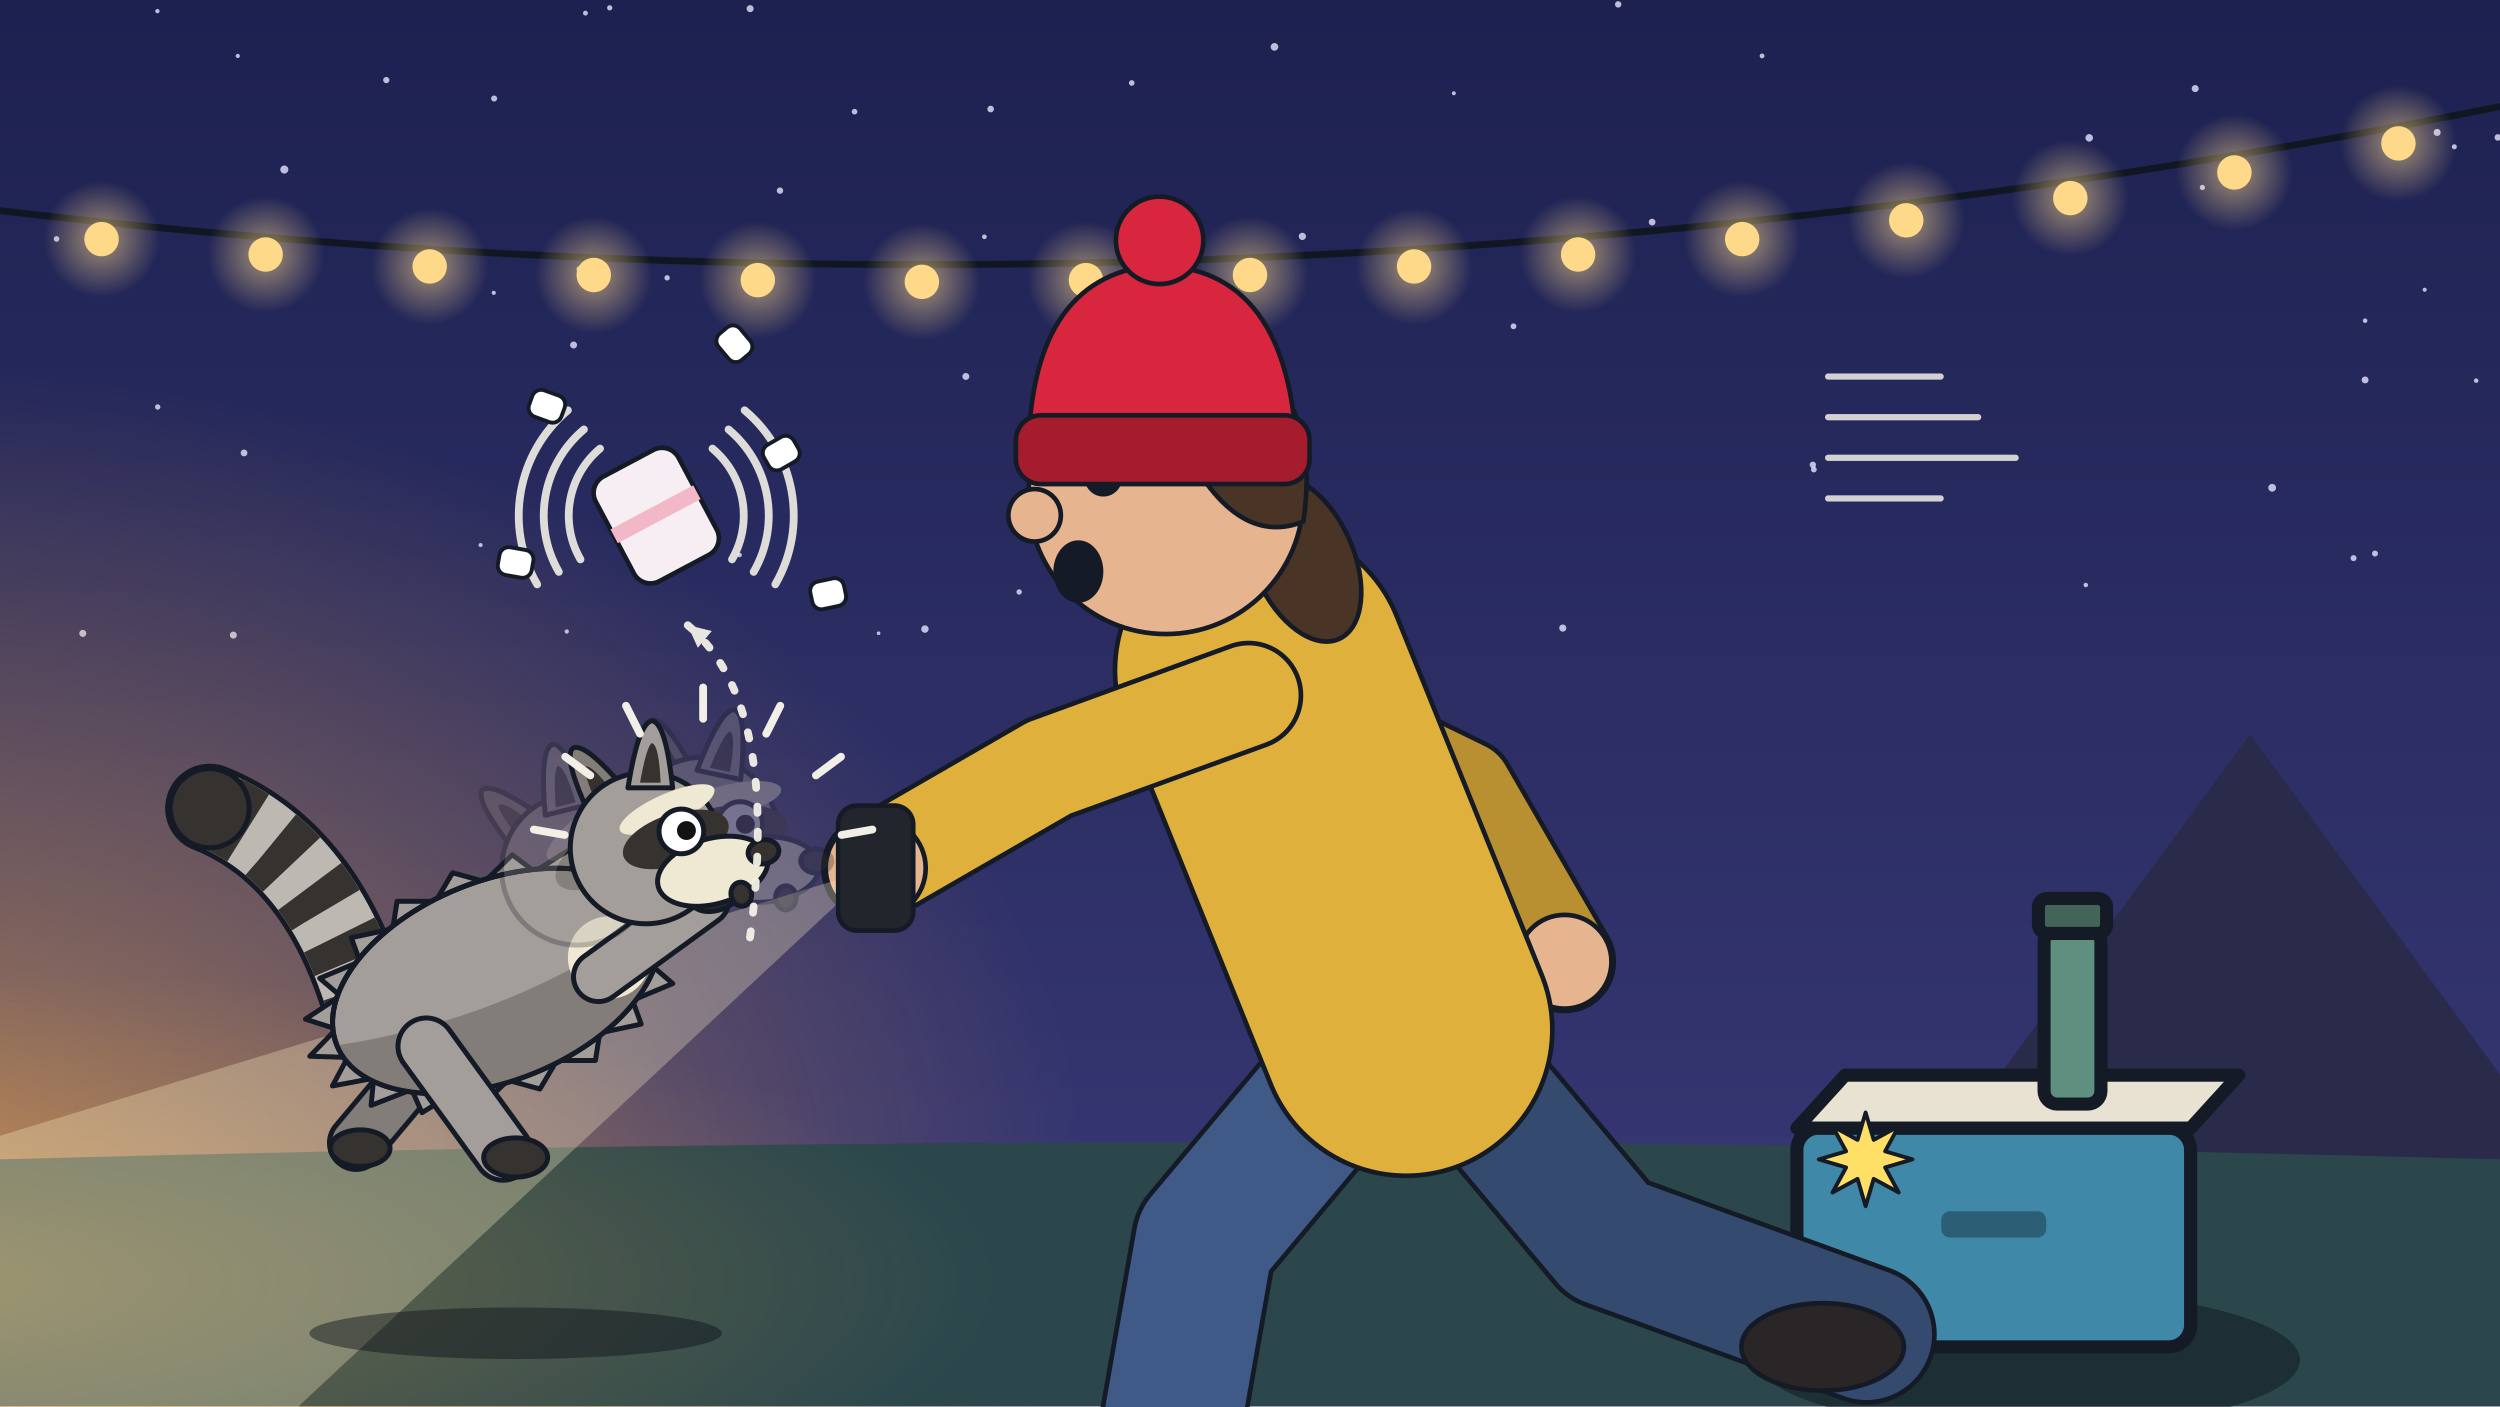
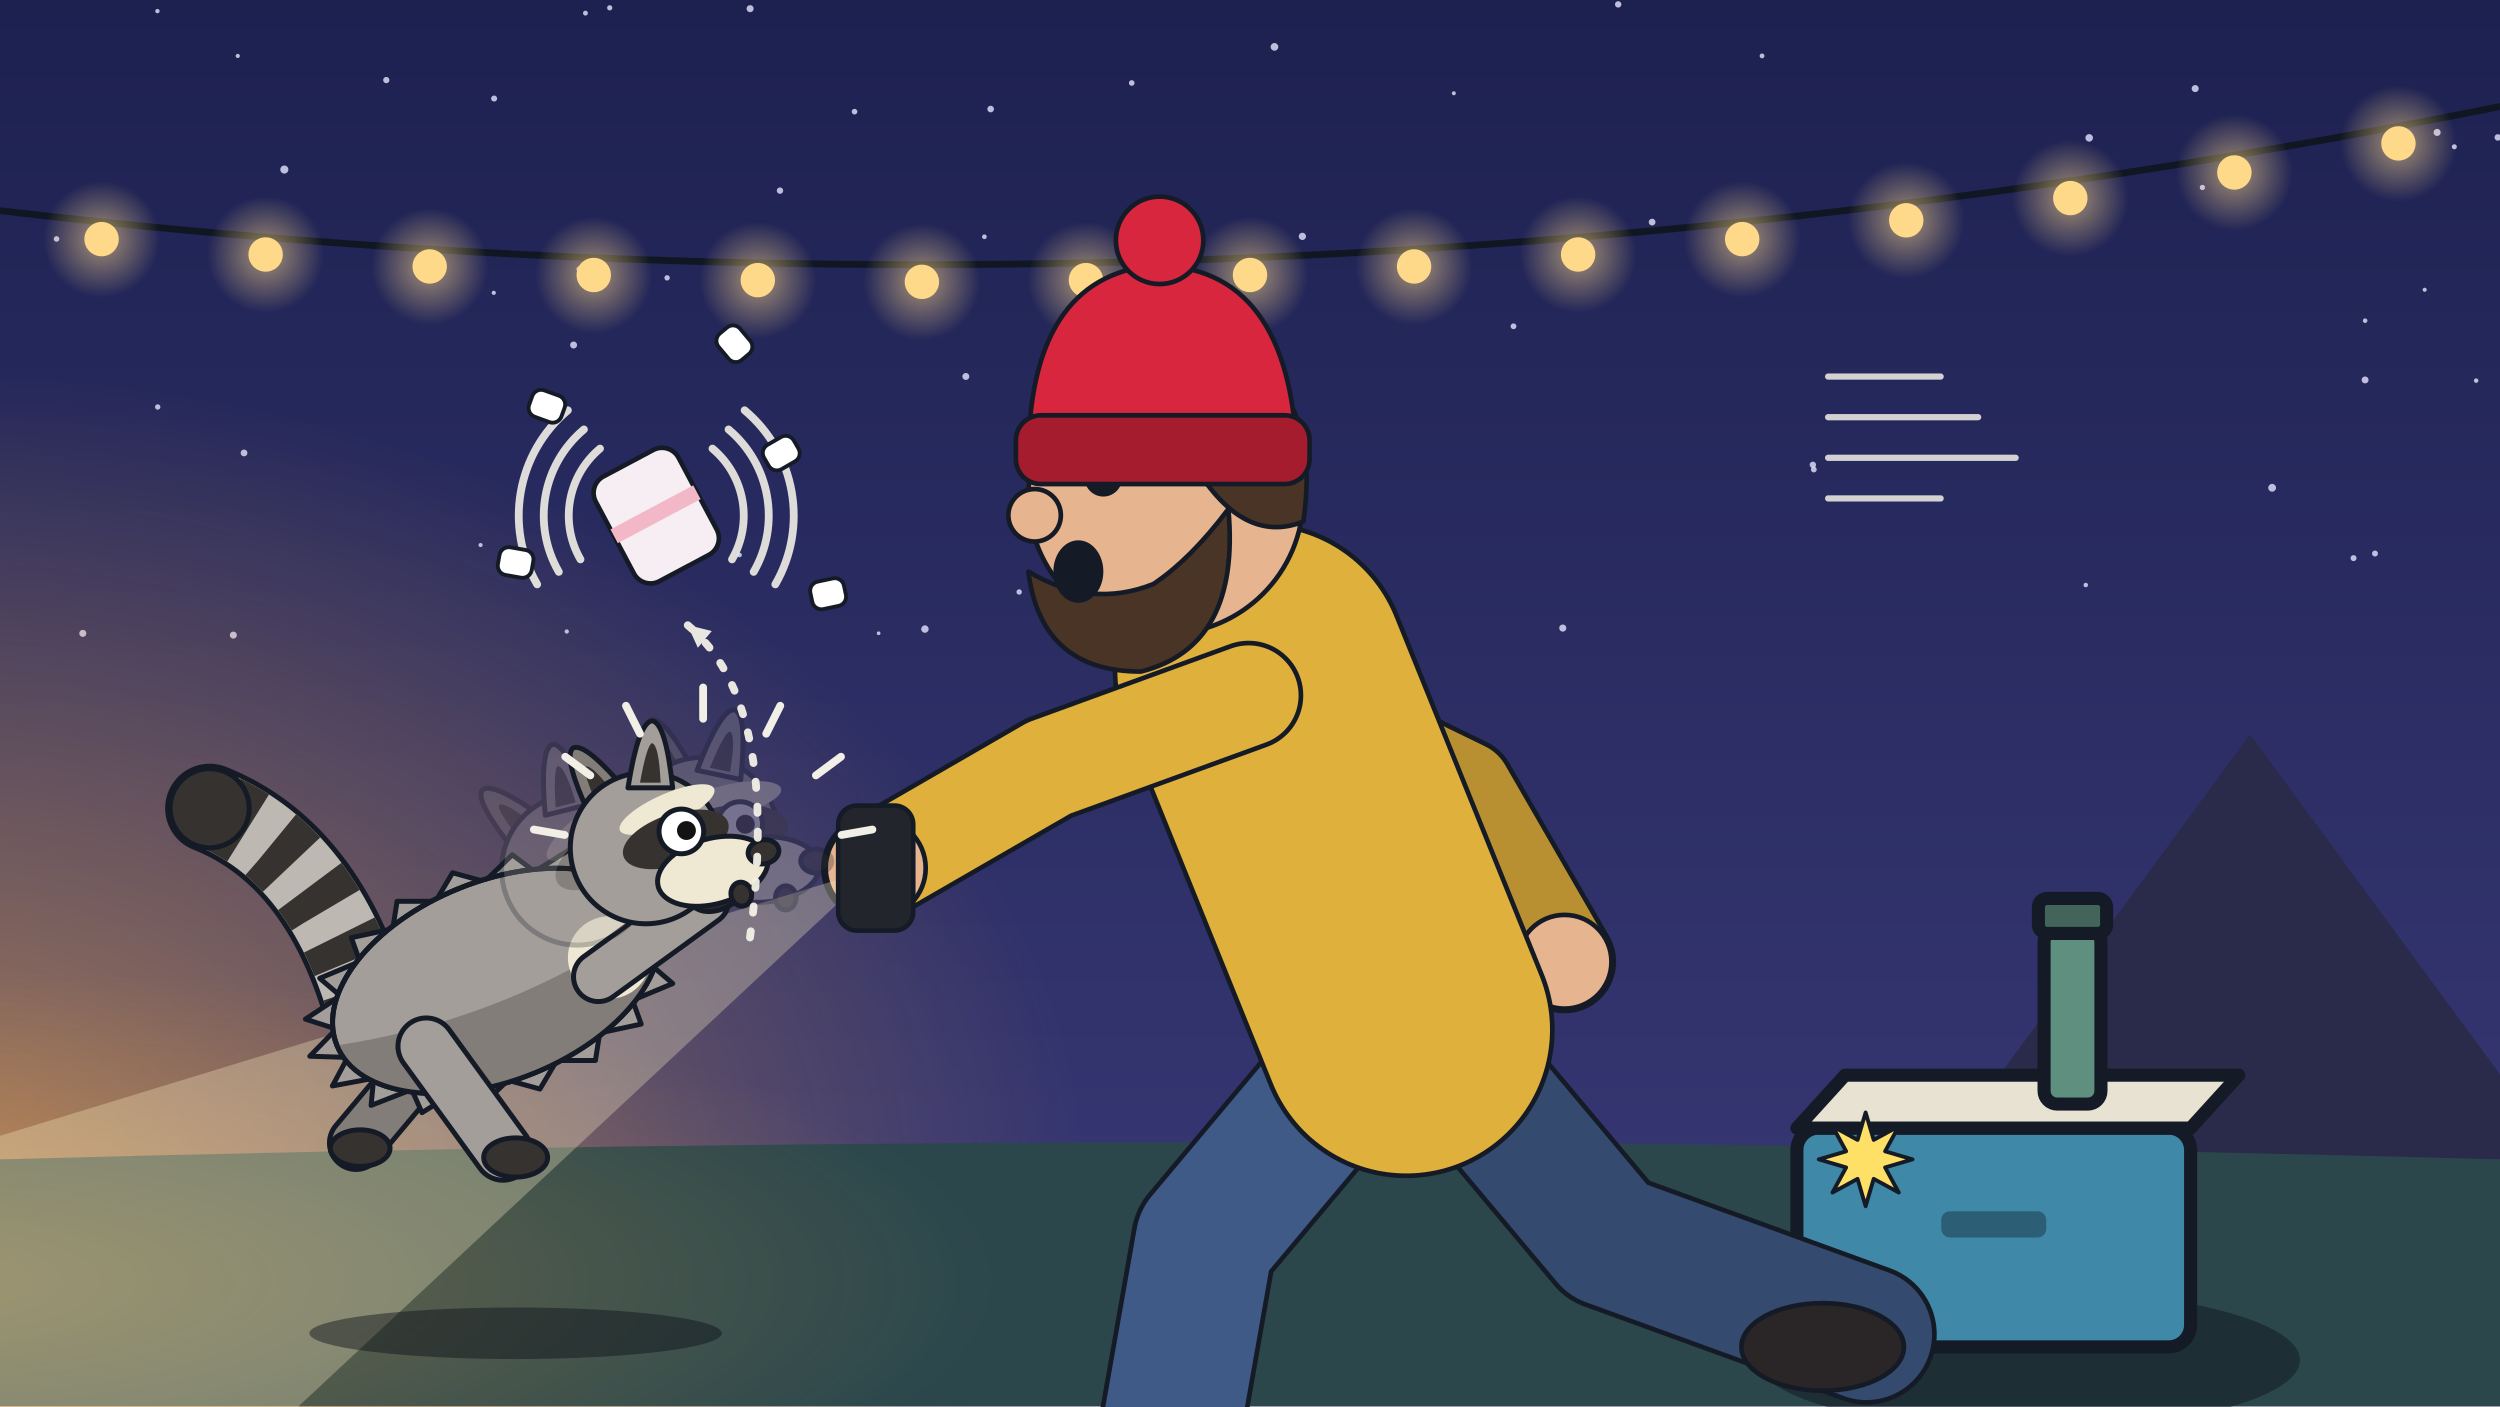
<svg xmlns="http://www.w3.org/2000/svg" viewBox="0 0 1600 900" width="1600" height="900">
  <defs>
    <linearGradient id="p07-sky" x1="0" y1="0" x2="0" y2="1">
      <stop offset="0" stop-color="#1d2150" />
      <stop offset="1" stop-color="#3a3a78" />
    </linearGradient>
    <radialGradient id="p07-bulb">
      <stop offset="0" stop-color="#ffd98a" stop-opacity="0.6" />
      <stop offset="1" stop-color="#ffd98a" stop-opacity="0" />
    </radialGradient>
    <radialGradient id="p07-fire">
      <stop offset="0" stop-color="#ffb347" stop-opacity="0.55" />
      <stop offset="1" stop-color="#ffb347" stop-opacity="0" />
    </radialGradient>
    <radialGradient id="p07-fireground">
      <stop offset="0" stop-color="#ffb347" stop-opacity="0.35" />
      <stop offset="1" stop-color="#ffb347" stop-opacity="0" />
    </radialGradient>
  </defs>
  <rect x="0" y="0" width="1600" height="900" fill="url(#p07-sky)" />
  <circle cx="362.729" cy="404.164" r="1.377" fill="#e6e4ff" opacity="0.8" />
  <circle cx="1127.707" cy="35.778" r="1.546" fill="#e6e4ff" opacity="0.8" />
  <circle cx="1598.606" cy="87.947" r="2.099" fill="#e6e4ff" opacity="0.8" />
  <circle cx="734.614" cy="190.316" r="1.893" fill="#e6e4ff" opacity="0.8" />
  <circle cx="307.569" cy="348.819" r="1.325" fill="#e6e4ff" opacity="0.8" />
  <circle cx="374.693" cy="8.396" r="1.573" fill="#e6e4ff" opacity="0.8" />
  <circle cx="652.262" cy="378.867" r="1.731" fill="#e6e4ff" opacity="0.8" />
  <circle cx="181.969" cy="108.51" r="2.588" fill="#e6e4ff" opacity="0.8" />
  <circle cx="100.942" cy="260.471" r="1.728" fill="#e6e4ff" opacity="0.8" />
  <circle cx="1057.349" cy="142.144" r="2.168" fill="#e6e4ff" opacity="0.8" />
  <circle cx="796.129" cy="272.883" r="2.462" fill="#e6e4ff" opacity="0.8" />
  <circle cx="930.458" cy="59.698" r="1.29" fill="#e6e4ff" opacity="0.8" />
  <circle cx="1513.682" cy="205.24" r="1.471" fill="#e6e4ff" opacity="0.8" />
  <circle cx="1513.671" cy="243.164" r="2.221" fill="#e6e4ff" opacity="0.8" />
  <circle cx="1409.535" cy="119.974" r="1.699" fill="#e6e4ff" opacity="0.8" />
  <circle cx="1404.922" cy="56.69" r="2.27" fill="#e6e4ff" opacity="0.8" />
  <circle cx="156.186" cy="289.876" r="2.183" fill="#e6e4ff" opacity="0.8" />
  <circle cx="1520" cy="354.267" r="1.905" fill="#e6e4ff" opacity="0.8" />
  <circle cx="316.237" cy="63.067" r="1.94" fill="#e6e4ff" opacity="0.8" />
  <circle cx="815.665" cy="29.997" r="2.465" fill="#e6e4ff" opacity="0.8" />
  <circle cx="811.868" cy="294.544" r="1.508" fill="#e6e4ff" opacity="0.8" />
  <circle cx="390.218" cy="5.005" r="1.681" fill="#e6e4ff" opacity="0.8" />
  <circle cx="426.948" cy="177.829" r="1.728" fill="#e6e4ff" opacity="0.8" />
  <circle cx="1334.906" cy="374.416" r="1.445" fill="#e6e4ff" opacity="0.8" />
  <circle cx="634.022" cy="69.796" r="2.128" fill="#e6e4ff" opacity="0.8" />
  <circle cx="1559.753" cy="84.759" r="2.273" fill="#e6e4ff" opacity="0.8" />
  <circle cx="480.072" cy="5.551" r="2.27" fill="#e6e4ff" opacity="0.8" />
  <circle cx="546.905" cy="71.466" r="1.81" fill="#e6e4ff" opacity="0.8" />
  <circle cx="370.751" cy="172.242" r="1.824" fill="#e6e4ff" opacity="0.8" />
  <circle cx="668.738" cy="247.174" r="1.604" fill="#e6e4ff" opacity="0.8" />
  <circle cx="152.179" cy="35.807" r="1.349" fill="#e6e4ff" opacity="0.8" />
  <circle cx="833.511" cy="151.269" r="2.331" fill="#e6e4ff" opacity="0.8" />
  <circle cx="807.877" cy="297.434" r="2.572" fill="#e6e4ff" opacity="0.8" />
  <circle cx="100.758" cy="7.116" r="1.397" fill="#e6e4ff" opacity="0.8" />
  <circle cx="618.133" cy="240.942" r="2.241" fill="#e6e4ff" opacity="0.8" />
  <circle cx="562.311" cy="405.284" r="1.204" fill="#e6e4ff" opacity="0.8" />
  <circle cx="1337.086" cy="88.234" r="2.425" fill="#e6e4ff" opacity="0.8" />
  <circle cx="52.994" cy="405.368" r="2.263" fill="#e6e4ff" opacity="0.8" />
  <circle cx="1584.736" cy="243.603" r="1.449" fill="#e6e4ff" opacity="0.8" />
  <circle cx="1551.79" cy="185.44" r="1.317" fill="#e6e4ff" opacity="0.8" />
  <circle cx="968.643" cy="208.827" r="1.862" fill="#e6e4ff" opacity="0.8" />
  <circle cx="247.231" cy="51.249" r="2.013" fill="#e6e4ff" opacity="0.8" />
  <circle cx="724.303" cy="53.11" r="1.815" fill="#e6e4ff" opacity="0.8" />
  <circle cx="1160.839" cy="300.506" r="1.86" fill="#e6e4ff" opacity="0.8" />
  <circle cx="630.005" cy="151.539" r="1.516" fill="#e6e4ff" opacity="0.8" />
  <circle cx="316.011" cy="187.413" r="1.351" fill="#e6e4ff" opacity="0.8" />
  <circle cx="1160.226" cy="297.495" r="2.056" fill="#e6e4ff" opacity="0.8" />
  <circle cx="36.188" cy="152.921" r="1.805" fill="#e6e4ff" opacity="0.8" />
  <circle cx="149.337" cy="406.47" r="2.258" fill="#e6e4ff" opacity="0.8" />
  <circle cx="804.132" cy="296.172" r="1.481" fill="#e6e4ff" opacity="0.8" />
  <circle cx="367.095" cy="220.811" r="2.242" fill="#e6e4ff" opacity="0.8" />
  <circle cx="1035.635" cy="2.808" r="2.058" fill="#e6e4ff" opacity="0.8" />
  <circle cx="1454.162" cy="312.182" r="2.499" fill="#e6e4ff" opacity="0.8" />
  <circle cx="1570.77" cy="93.941" r="1.615" fill="#e6e4ff" opacity="0.8" />
  <circle cx="875.742" cy="410.257" r="1.717" fill="#e6e4ff" opacity="0.8" />
  <circle cx="1506.277" cy="357.203" r="1.923" fill="#e6e4ff" opacity="0.8" />
  <circle cx="1000.179" cy="401.962" r="2.297" fill="#e6e4ff" opacity="0.8" />
  <circle cx="473.323" cy="355.201" r="1.474" fill="#e6e4ff" opacity="0.8" />
  <circle cx="591.956" cy="402.605" r="2.386" fill="#e6e4ff" opacity="0.8" />
  <circle cx="499.186" cy="122.008" r="2.058" fill="#e6e4ff" opacity="0.8" />
  <polygon points="1240,742 1440,470 1640,742" fill="#2a2a4a" />
  <path d="M -40 130 Q 800 235 1640 60" fill="none" stroke="#101722" stroke-width="4.4" />
  <circle cx="65" cy="153.031" r="37.4" fill="url(#p07-bulb)" />
  <circle cx="65" cy="153.031" r="11" fill="#ffd98a" />
  <circle cx="170" cy="162.875" r="37.4" fill="url(#p07-bulb)" />
  <circle cx="170" cy="162.875" r="11" fill="#ffd98a" />
  <circle cx="275" cy="170.531" r="37.4" fill="url(#p07-bulb)" />
  <circle cx="275" cy="170.531" r="11" fill="#ffd98a" />
  <circle cx="380" cy="176" r="37.4" fill="url(#p07-bulb)" />
  <circle cx="380" cy="176" r="11" fill="#ffd98a" />
  <circle cx="485" cy="179.281" r="37.4" fill="url(#p07-bulb)" />
  <circle cx="485" cy="179.281" r="11" fill="#ffd98a" />
  <circle cx="590" cy="180.375" r="37.4" fill="url(#p07-bulb)" />
  <circle cx="590" cy="180.375" r="11" fill="#ffd98a" />
  <circle cx="695" cy="179.281" r="37.4" fill="url(#p07-bulb)" />
  <circle cx="695" cy="179.281" r="11" fill="#ffd98a" />
  <circle cx="800" cy="176" r="37.4" fill="url(#p07-bulb)" />
  <circle cx="800" cy="176" r="11" fill="#ffd98a" />
  <circle cx="905" cy="170.531" r="37.4" fill="url(#p07-bulb)" />
  <circle cx="905" cy="170.531" r="11" fill="#ffd98a" />
  <circle cx="1010" cy="162.875" r="37.4" fill="url(#p07-bulb)" />
  <circle cx="1010" cy="162.875" r="11" fill="#ffd98a" />
  <circle cx="1115" cy="153.031" r="37.4" fill="url(#p07-bulb)" />
  <circle cx="1115" cy="153.031" r="11" fill="#ffd98a" />
  <circle cx="1220" cy="141" r="37.4" fill="url(#p07-bulb)" />
  <circle cx="1220" cy="141" r="11" fill="#ffd98a" />
  <circle cx="1325" cy="126.781" r="37.4" fill="url(#p07-bulb)" />
  <circle cx="1325" cy="126.781" r="11" fill="#ffd98a" />
  <circle cx="1430" cy="110.375" r="37.4" fill="url(#p07-bulb)" />
  <circle cx="1430" cy="110.375" r="11" fill="#ffd98a" />
  <circle cx="1535" cy="91.781" r="37.4" fill="url(#p07-bulb)" />
  <circle cx="1535" cy="91.781" r="11" fill="#ffd98a" />
  <ellipse cx="-60" cy="760" rx="760" ry="520" fill="url(#p07-fire)" />
  <path d="M 0 742 Q 800 720 1600 742 L 1600 900 L 0 900 Z" fill="#2b474c" />
  <ellipse cx="-60" cy="820" rx="700" ry="200" fill="url(#p07-fireground)" />
  <ellipse cx="1298.4" cy="870.4" rx="173.6" ry="44.8" fill="#0b1018" opacity="0.45" />
  <rect x="1150" y="722" width="252" height="140" rx="14" fill="#3f88a8" stroke="#151b26" stroke-width="8.4" stroke-linejoin="round" />
  <polygon points="1150,722 1180.8,688.12 1432.8,688.12 1402,722" fill="#e8e2d2" stroke="#151b26" stroke-width="8.4" stroke-linejoin="round" />
  <rect x="1242.4" y="775.2" width="67.2" height="16.8" rx="5.6" fill="#2c5f76" />
  <rect x="1308.2" y="594.6" width="36.4" height="112" rx="8.4" fill="#5f8f7f" stroke="#151b26" stroke-width="8.4" stroke-linejoin="round" />
  <rect x="1304.56" y="575" width="43.68" height="22.4" rx="5.6" fill="#426459" stroke="#151b26" stroke-width="8.4" stroke-linejoin="round" />
  <line x1="1170" y1="241" x2="1242" y2="241" stroke="#f2efe6" stroke-width="4" stroke-linecap="round" opacity="0.85" />
  <line x1="1170" y1="267" x2="1266" y2="267" stroke="#f2efe6" stroke-width="4" stroke-linecap="round" opacity="0.85" />
  <line x1="1170" y1="293" x2="1290" y2="293" stroke="#f2efe6" stroke-width="4" stroke-linecap="round" opacity="0.85" />
  <line x1="1170" y1="319" x2="1242" y2="319" stroke="#f2efe6" stroke-width="4" stroke-linecap="round" opacity="0.85" />
  <g transform="translate(900 1027) scale(-4 4)">
    <ellipse cx="0" cy="2" rx="40" ry="9" fill="#0b1018" opacity="0.45" />
    <path d="M 21.226 -145.485 L -9.333 -130.581 L -25.333 -102.868" fill="none" stroke="#151b26" stroke-width="16.5" stroke-linecap="round" stroke-linejoin="round" />
    <path d="M 21.226 -145.485 L -9.333 -130.581 L -25.333 -102.868" fill="none" stroke="#b89031" stroke-width="15" stroke-linecap="round" stroke-linejoin="round" />
    <circle cx="-25.333" cy="-102.868" r="7.5" fill="#e6b48f" stroke="#151b26" stroke-width="0.75" stroke-linejoin="round" />
    <path d="M -4 -92 L -32.283 -58.294 L -73.629 -43.245" fill="none" stroke="#151b26" stroke-width="22.5" stroke-linecap="round" stroke-linejoin="round" />
    <path d="M -4 -92 L -32.283 -58.294 L -73.629 -43.245" fill="none" stroke="#344a6e" stroke-width="21" stroke-linecap="round" stroke-linejoin="round" />
    <path d="M 4 -92 L 32.283 -58.294 L 39.923 -14.963" fill="none" stroke="#151b26" stroke-width="23.5" stroke-linecap="round" stroke-linejoin="round" />
    <path d="M 4 -92 L 32.283 -58.294 L 39.923 -14.963" fill="none" stroke="#3f5a86" stroke-width="22" stroke-linecap="round" stroke-linejoin="round" />
    <ellipse cx="-66.629" cy="-41.245" rx="13" ry="7" fill="#2a2526" stroke="#151b26" stroke-width="0.75" stroke-linejoin="round" />
    <ellipse cx="46.923" cy="-12.963" rx="13" ry="7" fill="#2a2526" stroke="#151b26" stroke-width="0.75" stroke-linejoin="round" />
    <path d="M 0 -92 L 23.226 -149.485" fill="none" stroke="#151b26" stroke-width="47.5" stroke-linecap="round" />
    <path d="M 0 -92 L 23.226 -149.485" fill="none" stroke="#e0b03c" stroke-width="46" stroke-linecap="round" />
-     <ellipse cx="16.464" cy="-167.301" rx="8" ry="14" fill="#4a3426" stroke="#151b26" stroke-width="0.75" stroke-linejoin="round" transform="rotate(24 16.464 -167.301)" />
    <circle cx="38.464" cy="-177.301" r="22" fill="#e6b48f" stroke="#151b26" stroke-width="0.75" stroke-linejoin="round" />
    <path d="M 16.464 -173.301 Q 12.464 -201.301 38.464 -201.301 Q 58.464 -201.301 60.464 -185.301 Q 44.464 -191.301 34.464 -183.301 Q 26.464 -169.301 16.464 -173.301 Z" fill="#4a3426" stroke="#151b26" stroke-width="0.75" stroke-linejoin="round" />
    <circle cx="59.464" cy="-174.301" r="4.2" fill="#e6b48f" stroke="#151b26" stroke-width="0.75" stroke-linejoin="round" />
+     <path d="M 28.464 -175.301 Q 26.464 -153.301 42.464 -149.301 Q 58.464 -149.301 60.464 -165.301 Q 50.464 -159.301 40.464 -163.301 Q 34.464 -167.301 28.464 -175.301 Z" fill="#4a3426" stroke="#151b26" stroke-width="0.75" stroke-linejoin="round" />
    <circle cx="48.464" cy="-180.301" r="3" fill="#151b26" />
    <ellipse cx="52.464" cy="-165.301" rx="4" ry="5" fill="#151b26" />
    <path d="M 17.464 -183.301 Q 18.464 -214.301 40.464 -214.301 Q 60.464 -212.301 60.464 -183.301 Z" fill="#d7263d" stroke="#151b26" stroke-width="0.75" stroke-linejoin="round" />
    <rect x="15.464" y="-190.301" width="47" height="11" rx="4" fill="#a51c2e" stroke="#151b26" stroke-width="0.75" stroke-linejoin="round" />
    <circle cx="39.464" cy="-218.301" r="7" fill="#d7263d" stroke="#151b26" stroke-width="0.75" stroke-linejoin="round" />
    <path d="M 25.226 -145.485 L 57.175 -133.857 L 84.888 -117.857" fill="none" stroke="#151b26" stroke-width="17.5" stroke-linecap="round" stroke-linejoin="round" />
    <path d="M 25.226 -145.485 L 57.175 -133.857 L 84.888 -117.857" fill="none" stroke="#e0b03c" stroke-width="16" stroke-linecap="round" stroke-linejoin="round" />
    <circle cx="84.888" cy="-117.857" r="8" fill="#e6b48f" stroke="#151b26" stroke-width="0.75" stroke-linejoin="round" />
    <polygon points="84.888,-117.857 552.954,318.622 696.923,69.261" fill="#fff5c8" opacity="0.3" />
    <rect x="78.888" y="-127.857" width="12" height="20" rx="3" fill="#22252c" stroke="#151b26" stroke-width="0.75" stroke-linejoin="round" />
  </g>
  <polygon points="1194,712 1199.166,729.528 1215.213,720.787 1206.472,736.834 1224,742 1206.472,747.166 1215.213,763.213 1199.166,754.472 1194,772 1188.834,754.472 1172.787,763.213 1181.528,747.166 1164,742 1181.528,736.834 1172.787,720.787 1188.834,729.528" fill="#ffe066" stroke="#151b26" stroke-width="2.5" stroke-linejoin="round" />
  <g transform="translate(330 850) scale(1.1 1.1)">
    <ellipse cx="0" cy="3" rx="120" ry="15" fill="#0b1018" opacity="0.45" />
    <g transform="translate(0 -80)">
      <g transform="rotate(46 -88 -112)">
        <path d="M -88 -112 Q -168 -152 -230 -124" fill="none" stroke="#151b26" stroke-width="51.818" stroke-linecap="round" />
        <path d="M -88 -112 Q -168 -152 -230 -124" fill="none" stroke="#bdb8b2" stroke-width="46" stroke-linecap="round" />
        <path d="M -88 -112 Q -168 -152 -230 -124" fill="none" stroke="#35322f" stroke-width="46" stroke-dasharray="16.56 16.56" stroke-dashoffset="-23" />
        <circle cx="-230" cy="-124" r="23" fill="#35322f" stroke="#151b26" stroke-width="2.909" stroke-linejoin="round" />
      </g>
      <path d="M -44 -86 L -92.852 -27.781" fill="none" stroke="#151b26" stroke-width="33.818" stroke-linecap="round" stroke-linejoin="round" />
      <path d="M -44 -86 L -92.852 -27.781" fill="none" stroke="#827d78" stroke-width="28" stroke-linecap="round" stroke-linejoin="round" />
      <ellipse cx="-90.423" cy="-24.716" rx="17.36" ry="10.64" fill="#35322f" stroke="#151b26" stroke-width="2.909" stroke-linejoin="round" />
      <g transform="rotate(-22 -52 -84)">
        <path d="M 64 -86 L 104.274 -150.452" fill="none" stroke="#151b26" stroke-width="29.818" stroke-linecap="round" stroke-linejoin="round" />
        <path d="M 64 -86 L 104.274 -150.452" fill="none" stroke="#827d78" stroke-width="24" stroke-linecap="round" stroke-linejoin="round" />
        <ellipse cx="111.394" cy="-153.844" rx="14.88" ry="9.12" fill="#35322f" stroke="#151b26" stroke-width="2.909" stroke-linejoin="round" />
        <polygon points="117,-104 96.793,-95.108 111.274,-83.03 87.319,-78.195 94.655,-64.113 69.296,-63.808 68.771,-49.1 44.491,-53.355 36.155,-39.461 15.331,-47.86 0,-36.14 -15.331,-47.86 -36.155,-39.461 -44.491,-53.355 -68.771,-49.1 -69.296,-63.808 -94.655,-64.113 -87.319,-78.195 -111.274,-83.03 -96.793,-95.108 -117,-104 -96.793,-112.892 -111.274,-124.97 -87.319,-129.805 -94.655,-143.887 -69.296,-144.192 -68.771,-158.9 -44.491,-154.645 -36.155,-168.539 -15.331,-160.14 0,-171.86 15.331,-160.14 36.155,-168.539 44.491,-154.645 68.771,-158.9 69.296,-144.192 94.655,-143.887 87.319,-129.805 111.274,-124.97 96.793,-112.892" fill="#a39e9a" stroke="#151b26" stroke-width="2.909" stroke-linejoin="round" />
        <ellipse cx="0" cy="-104" rx="100" ry="58" fill="#a39e9a" stroke="#151b26" stroke-width="2.909" stroke-linejoin="round" />
        <path d="M -100 -104 A 100 58 0 0 0 100 -104 Q 0 -80 -100 -104 Z" fill="#827d78" />
        <ellipse cx="0" cy="-104" rx="100" ry="58" fill="none" stroke="#151b26" stroke-width="2.909" stroke-linejoin="round" />
        <ellipse cx="66" cy="-92" rx="24" ry="24" fill="#efe8d2" />
      </g>
      <path d="M -52 -84 L -7.328 -22.515" fill="none" stroke="#151b26" stroke-width="35.818" stroke-linecap="round" stroke-linejoin="round" />
      <path d="M -52 -84 L -7.328 -22.515" fill="none" stroke="#a39e9a" stroke-width="30" stroke-linecap="round" stroke-linejoin="round" />
      <ellipse cx="0.023" cy="-19.279" rx="18.6" ry="11.4" fill="#35322f" stroke="#151b26" stroke-width="2.909" stroke-linejoin="round" />
      <g transform="rotate(-22 -52 -84)">
        <path d="M 56 -84 L 129.742 -102.386" fill="none" stroke="#151b26" stroke-width="31.818" stroke-linecap="round" stroke-linejoin="round" />
        <path d="M 56 -84 L 129.742 -102.386" fill="none" stroke="#a39e9a" stroke-width="26" stroke-linecap="round" stroke-linejoin="round" />
        <ellipse cx="138.624" cy="-103.354" rx="16.12" ry="9.88" fill="#35322f" stroke="#151b26" stroke-width="2.909" stroke-linejoin="round" />
        <g transform="rotate(12 84 -128)">
          <g opacity="0.28" transform="translate(-36 10) rotate(-14 84 -128)">
            <g transform="translate(86 -184) rotate(-24) scale(1)">
              <path d="M -13 8 Q -7 -30 1 -31 Q 9 -30 13 8 Z" fill="#827d78" stroke="#151b26" stroke-width="2.909" stroke-linejoin="round" />
              <path d="M -6 5 Q -2 -17 1 -18 Q 5 -17 6 5 Z" fill="#35322f" />
            </g>
            <circle cx="106" cy="-148" r="44" fill="#a39e9a" stroke="#151b26" stroke-width="2.909" stroke-linejoin="round" />
            <g transform="translate(116 -190) rotate(10) scale(1)">
              <path d="M -13 8 Q -7 -30 1 -31 Q 9 -30 13 8 Z" fill="#a39e9a" stroke="#151b26" stroke-width="2.909" stroke-linejoin="round" />
              <path d="M -6 5 Q -2 -17 1 -18 Q 5 -17 6 5 Z" fill="#35322f" />
            </g>
            <ellipse cx="122" cy="-168" rx="30" ry="9" fill="#efe8d2" transform="rotate(-14 122 -168)" />
            <ellipse cx="124" cy="-150" rx="32" ry="15" fill="#35322f" transform="rotate(-8 124 -150)" />
            <ellipse cx="142" cy="-128" rx="33" ry="19" fill="#efe8d2" stroke="#151b26" stroke-width="2.909" stroke-linejoin="round" transform="rotate(-6 142 -128)" />
            <ellipse cx="173" cy="-134" rx="9" ry="7" fill="#35322f" stroke="#151b26" stroke-width="2.909" stroke-linejoin="round" />
            <circle cx="128" cy="-154" r="13" fill="#ffffff" stroke="#151b26" stroke-width="2.909" stroke-linejoin="round" />
            <circle cx="131" cy="-154" r="5.5" fill="#141313" />
            <ellipse cx="156" cy="-112" rx="6" ry="7" fill="#35322f" stroke="#151b26" stroke-width="2.909" stroke-linejoin="round" />
          </g>
          <g opacity="0.28" transform="translate(30 -8) rotate(12 84 -128)">
            <g transform="translate(86 -184) rotate(-24) scale(1)">
              <path d="M -13 8 Q -7 -30 1 -31 Q 9 -30 13 8 Z" fill="#827d78" stroke="#151b26" stroke-width="2.909" stroke-linejoin="round" />
              <path d="M -6 5 Q -2 -17 1 -18 Q 5 -17 6 5 Z" fill="#35322f" />
            </g>
            <circle cx="106" cy="-148" r="44" fill="#a39e9a" stroke="#151b26" stroke-width="2.909" stroke-linejoin="round" />
            <g transform="translate(116 -190) rotate(10) scale(1)">
              <path d="M -13 8 Q -7 -30 1 -31 Q 9 -30 13 8 Z" fill="#a39e9a" stroke="#151b26" stroke-width="2.909" stroke-linejoin="round" />
              <path d="M -6 5 Q -2 -17 1 -18 Q 5 -17 6 5 Z" fill="#35322f" />
            </g>
            <ellipse cx="122" cy="-168" rx="30" ry="9" fill="#efe8d2" transform="rotate(-14 122 -168)" />
            <ellipse cx="124" cy="-150" rx="32" ry="15" fill="#35322f" transform="rotate(-8 124 -150)" />
            <ellipse cx="142" cy="-128" rx="33" ry="19" fill="#efe8d2" stroke="#151b26" stroke-width="2.909" stroke-linejoin="round" transform="rotate(-6 142 -128)" />
            <ellipse cx="173" cy="-134" rx="9" ry="7" fill="#35322f" stroke="#151b26" stroke-width="2.909" stroke-linejoin="round" />
            <circle cx="128" cy="-154" r="13" fill="#ffffff" stroke="#151b26" stroke-width="2.909" stroke-linejoin="round" />
            <circle cx="131" cy="-154" r="5.5" fill="#141313" />
            <ellipse cx="156" cy="-112" rx="6" ry="7" fill="#35322f" stroke="#151b26" stroke-width="2.909" stroke-linejoin="round" />
          </g>
          <g transform="translate(86 -184) rotate(-24) scale(1)">
            <path d="M -13 8 Q -7 -30 1 -31 Q 9 -30 13 8 Z" fill="#827d78" stroke="#151b26" stroke-width="2.909" stroke-linejoin="round" />
            <path d="M -6 5 Q -2 -17 1 -18 Q 5 -17 6 5 Z" fill="#35322f" />
          </g>
          <circle cx="106" cy="-148" r="44" fill="#a39e9a" stroke="#151b26" stroke-width="2.909" stroke-linejoin="round" />
          <g transform="translate(116 -190) rotate(10) scale(1)">
            <path d="M -13 8 Q -7 -30 1 -31 Q 9 -30 13 8 Z" fill="#a39e9a" stroke="#151b26" stroke-width="2.909" stroke-linejoin="round" />
            <path d="M -6 5 Q -2 -17 1 -18 Q 5 -17 6 5 Z" fill="#35322f" />
          </g>
          <ellipse cx="122" cy="-168" rx="30" ry="9" fill="#efe8d2" transform="rotate(-14 122 -168)" />
          <ellipse cx="124" cy="-150" rx="32" ry="15" fill="#35322f" transform="rotate(-8 124 -150)" />
          <ellipse cx="142" cy="-128" rx="33" ry="19" fill="#efe8d2" stroke="#151b26" stroke-width="2.909" stroke-linejoin="round" transform="rotate(-6 142 -128)" />
          <ellipse cx="173" cy="-134" rx="9" ry="7" fill="#35322f" stroke="#151b26" stroke-width="2.909" stroke-linejoin="round" />
          <circle cx="128" cy="-154" r="13" fill="#ffffff" stroke="#151b26" stroke-width="2.909" stroke-linejoin="round" />
          <circle cx="131" cy="-154" r="5.5" fill="#141313" />
          <ellipse cx="156" cy="-112" rx="6" ry="7" fill="#35322f" stroke="#151b26" stroke-width="2.909" stroke-linejoin="round" />
        </g>
      </g>
    </g>
  </g>
  <line x1="361.367" y1="534.372" x2="341.671" y2="530.899" stroke="#f2efe6" stroke-width="5" stroke-linecap="round" />
  <line x1="377.809" y1="496.256" x2="361.766" y2="484.313" stroke="#f2efe6" stroke-width="5" stroke-linecap="round" />
  <line x1="409.608" y1="469.573" x2="400.632" y2="451.7" stroke="#f2efe6" stroke-width="5" stroke-linecap="round" />
  <line x1="450" y1="460" x2="450" y2="440" stroke="#f2efe6" stroke-width="5" stroke-linecap="round" />
  <line x1="490.392" y1="469.573" x2="499.368" y2="451.7" stroke="#f2efe6" stroke-width="5" stroke-linecap="round" />
  <line x1="522.191" y1="496.256" x2="538.234" y2="484.313" stroke="#f2efe6" stroke-width="5" stroke-linecap="round" />
  <line x1="538.633" y1="534.372" x2="558.329" y2="530.899" stroke="#f2efe6" stroke-width="5" stroke-linecap="round" />
  <g opacity="0.95">
    <path d="M 480 600 Q 500 450 440 400" fill="none" stroke="#f2efe6" stroke-width="5" stroke-linecap="round" stroke-dasharray="4 12" />
    <polygon points="440,400 455.523,403.877 446.613,414.57" fill="#f2efe6" />
  </g>
  <g transform="translate(420 330) rotate(-28)">
    <rect x="-30" y="-38" width="60" height="76" rx="12" fill="#f6eef2" stroke="#151b26" stroke-width="3" stroke-linejoin="round" />
    <rect x="-30" y="-6" width="60" height="10" fill="#f2b8c8" />
  </g>
  <path d="M 455.996 287.102 A 56 56 0 0 1 468.497 358" fill="none" stroke="#f2efe6" stroke-width="5" stroke-linecap="round" opacity="0.9" />
  <path d="M 466.281 274.845 A 72 72 0 0 1 482.354 366" fill="none" stroke="#f2efe6" stroke-width="5" stroke-linecap="round" opacity="0.9" />
  <path d="M 476.565 262.588 A 88 88 0 0 1 496.21 374" fill="none" stroke="#f2efe6" stroke-width="5" stroke-linecap="round" opacity="0.9" />
  <path d="M 371.503 358 A 56 56 0 0 1 384.004 287.102" fill="none" stroke="#f2efe6" stroke-width="5" stroke-linecap="round" opacity="0.9" />
  <path d="M 357.646 366 A 72 72 0 0 1 373.719 274.845" fill="none" stroke="#f2efe6" stroke-width="5" stroke-linecap="round" opacity="0.9" />
  <path d="M 343.79 374 A 88 88 0 0 1 363.435 262.588" fill="none" stroke="#f2efe6" stroke-width="5" stroke-linecap="round" opacity="0.9" />
  <rect x="339" y="251" width="22" height="18" rx="6" fill="#ffffff" transform="rotate(20 350 260)" stroke="#151b26" stroke-width="2.5" stroke-linejoin="round" />
  <rect x="489" y="281" width="22" height="18" rx="6" fill="#ffffff" transform="rotate(-30 500 290)" stroke="#151b26" stroke-width="2.5" stroke-linejoin="round" />
  <rect x="459" y="211" width="22" height="18" rx="6" fill="#ffffff" transform="rotate(50 470 220)" stroke="#151b26" stroke-width="2.5" stroke-linejoin="round" />
  <rect x="319" y="351" width="22" height="18" rx="6" fill="#ffffff" transform="rotate(10 330 360)" stroke="#151b26" stroke-width="2.5" stroke-linejoin="round" />
  <rect x="519" y="371" width="22" height="18" rx="6" fill="#ffffff" transform="rotate(-12 530 380)" stroke="#151b26" stroke-width="2.5" stroke-linejoin="round" />
</svg>
